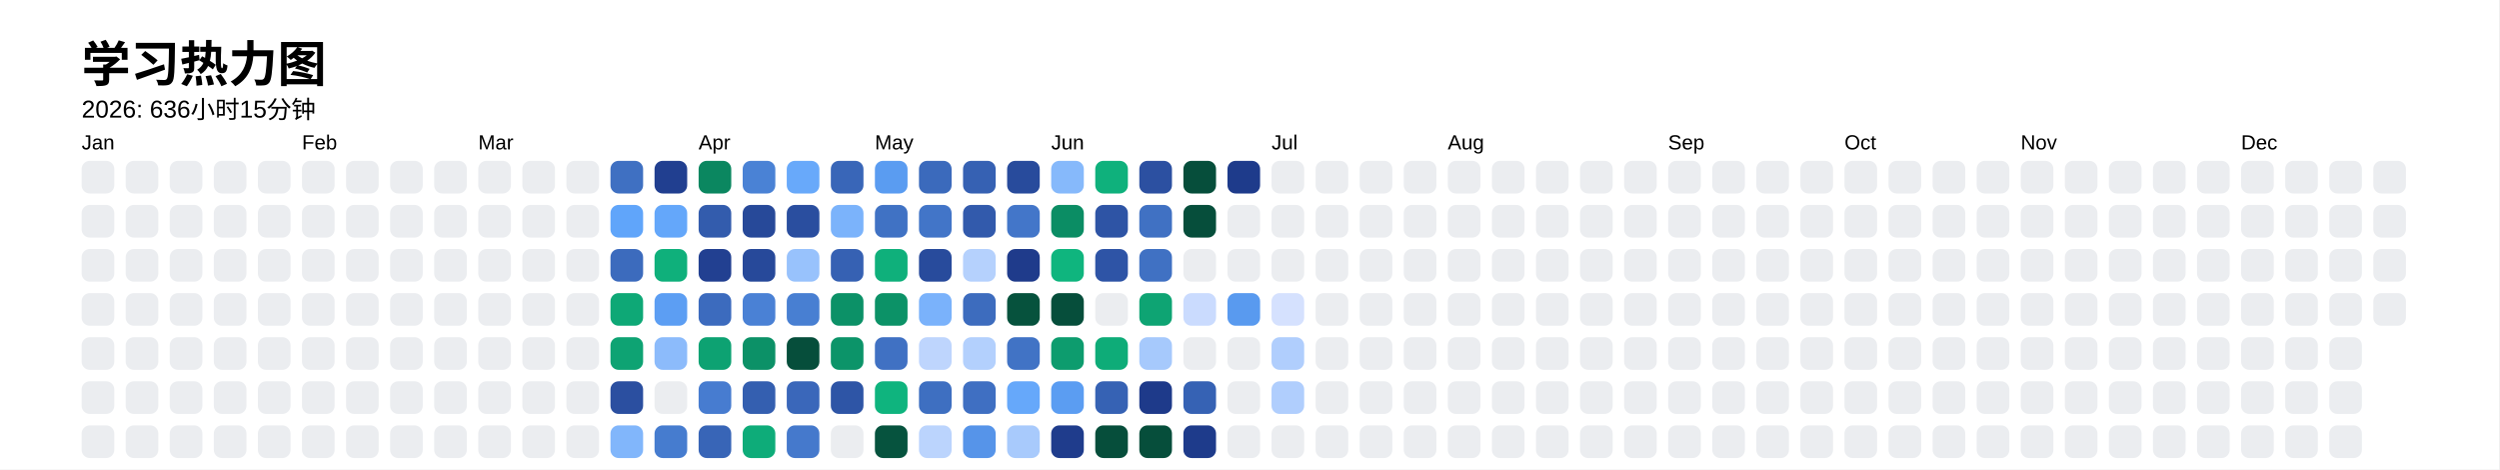
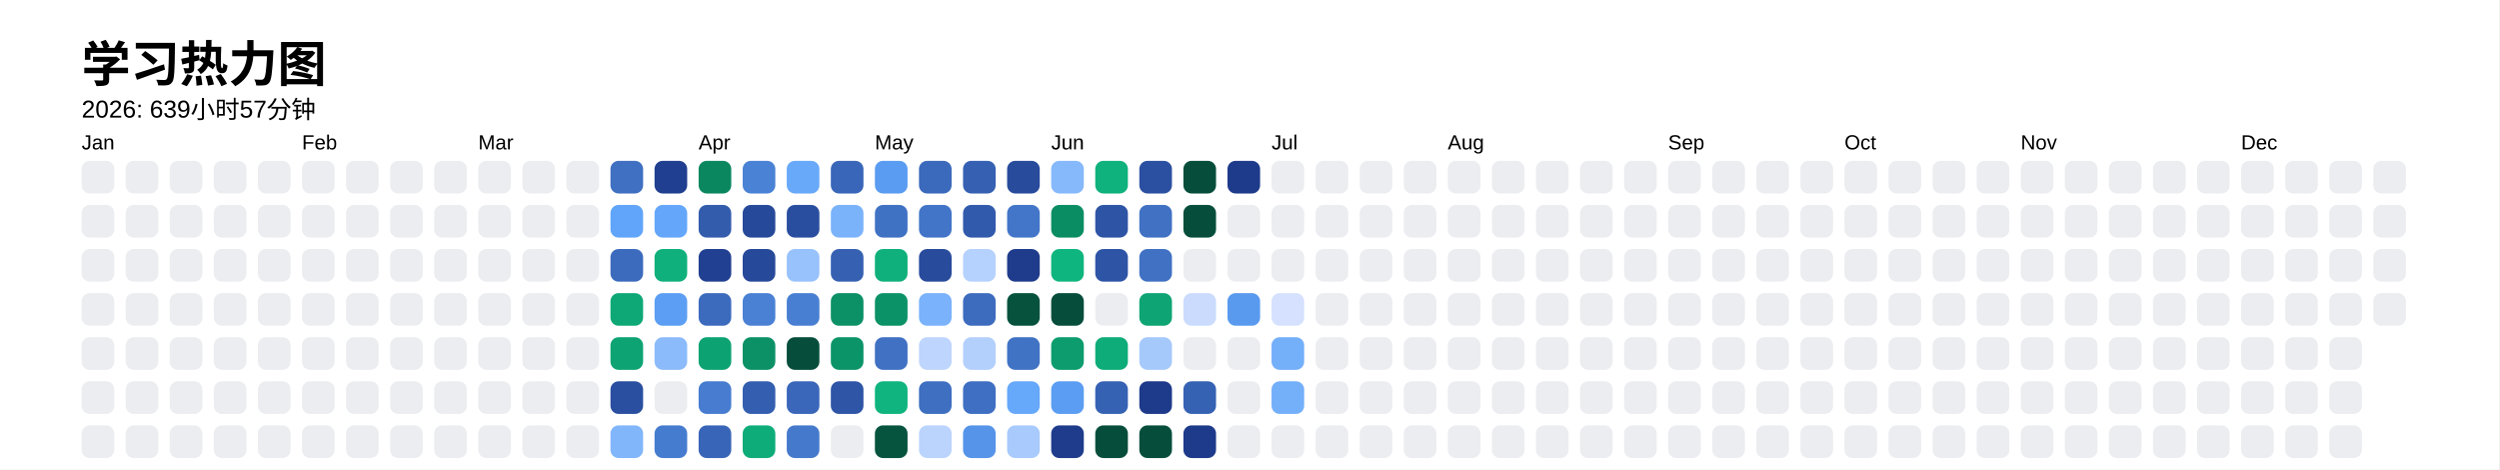
<svg xmlns="http://www.w3.org/2000/svg" style="background-color:white;" baseProfile="full" height="57.5mm" version="1.1" viewBox="0,0,306.2,57.5" width="306.2mm">
  <defs />
  <rect fill="#FFFFFF" height="57.5" width="306.2" x="0" y="0" />
  <text fill="#000000" style="font-size:6px; font-family:Arial; font-weight:bold;" x="10" y="10">学习热力图</text>
-   <text fill="#000000" style="font-size:3px; font-family:Arial;" x="10" y="14.4">2026: 636小时15分钟</text>
+   <text fill="#000000" style="font-size:3px; font-family:Arial;" x="10" y="14.4">2026: 639小时57分钟</text>
  <text fill="#000000" style="font-size:2.5px; font-family:Arial" x="10" y="18.3">Jan</text>
  <rect fill="#ebedf0" height="4" rx="1" ry="1" width="4" x="10" y="19.7" />
  <rect fill="#ebedf0" height="4" rx="1" ry="1" width="4" x="10" y="25.1" />
  <rect fill="#ebedf0" height="4" rx="1" ry="1" width="4" x="10" y="30.5" />
  <rect fill="#ebedf0" height="4" rx="1" ry="1" width="4" x="10" y="35.9" />
  <rect fill="#ebedf0" height="4" rx="1" ry="1" width="4" x="10" y="41.3" />
  <rect fill="#ebedf0" height="4" rx="1" ry="1" width="4" x="10" y="46.7" />
  <rect fill="#ebedf0" height="4" rx="1" ry="1" width="4" x="10" y="52.1" />
  <rect fill="#ebedf0" height="4" rx="1" ry="1" width="4" x="15.4" y="19.7" />
  <rect fill="#ebedf0" height="4" rx="1" ry="1" width="4" x="15.4" y="25.1" />
  <rect fill="#ebedf0" height="4" rx="1" ry="1" width="4" x="15.4" y="30.5" />
  <rect fill="#ebedf0" height="4" rx="1" ry="1" width="4" x="15.4" y="35.9" />
  <rect fill="#ebedf0" height="4" rx="1" ry="1" width="4" x="15.4" y="41.3" />
  <rect fill="#ebedf0" height="4" rx="1" ry="1" width="4" x="15.4" y="46.7" />
  <rect fill="#ebedf0" height="4" rx="1" ry="1" width="4" x="15.4" y="52.1" />
  <rect fill="#ebedf0" height="4" rx="1" ry="1" width="4" x="20.8" y="19.7" />
  <rect fill="#ebedf0" height="4" rx="1" ry="1" width="4" x="20.8" y="25.1" />
  <rect fill="#ebedf0" height="4" rx="1" ry="1" width="4" x="20.8" y="30.5" />
  <rect fill="#ebedf0" height="4" rx="1" ry="1" width="4" x="20.8" y="35.9" />
  <rect fill="#ebedf0" height="4" rx="1" ry="1" width="4" x="20.8" y="41.3" />
  <rect fill="#ebedf0" height="4" rx="1" ry="1" width="4" x="20.8" y="46.7" />
  <rect fill="#ebedf0" height="4" rx="1" ry="1" width="4" x="20.8" y="52.1" />
  <rect fill="#ebedf0" height="4" rx="1" ry="1" width="4" x="26.2" y="19.7" />
  <rect fill="#ebedf0" height="4" rx="1" ry="1" width="4" x="26.2" y="25.1" />
  <rect fill="#ebedf0" height="4" rx="1" ry="1" width="4" x="26.2" y="30.5" />
  <rect fill="#ebedf0" height="4" rx="1" ry="1" width="4" x="26.2" y="35.9" />
  <rect fill="#ebedf0" height="4" rx="1" ry="1" width="4" x="26.2" y="41.3" />
  <rect fill="#ebedf0" height="4" rx="1" ry="1" width="4" x="26.2" y="46.7" />
  <rect fill="#ebedf0" height="4" rx="1" ry="1" width="4" x="26.2" y="52.1" />
  <rect fill="#ebedf0" height="4" rx="1" ry="1" width="4" x="31.6" y="19.7" />
  <rect fill="#ebedf0" height="4" rx="1" ry="1" width="4" x="31.6" y="25.1" />
  <rect fill="#ebedf0" height="4" rx="1" ry="1" width="4" x="31.6" y="30.5" />
  <rect fill="#ebedf0" height="4" rx="1" ry="1" width="4" x="31.6" y="35.9" />
  <rect fill="#ebedf0" height="4" rx="1" ry="1" width="4" x="31.6" y="41.3" />
  <rect fill="#ebedf0" height="4" rx="1" ry="1" width="4" x="31.6" y="46.7" />
  <rect fill="#ebedf0" height="4" rx="1" ry="1" width="4" x="31.6" y="52.1" />
  <text fill="#000000" style="font-size:2.5px; font-family:Arial" x="37.0" y="18.3">Feb</text>
  <rect fill="#ebedf0" height="4" rx="1" ry="1" width="4" x="37.0" y="19.7" />
  <rect fill="#ebedf0" height="4" rx="1" ry="1" width="4" x="37.0" y="25.1" />
  <rect fill="#ebedf0" height="4" rx="1" ry="1" width="4" x="37.0" y="30.5" />
  <rect fill="#ebedf0" height="4" rx="1" ry="1" width="4" x="37.0" y="35.9" />
  <rect fill="#ebedf0" height="4" rx="1" ry="1" width="4" x="37.0" y="41.3" />
  <rect fill="#ebedf0" height="4" rx="1" ry="1" width="4" x="37.0" y="46.7" />
  <rect fill="#ebedf0" height="4" rx="1" ry="1" width="4" x="37.0" y="52.1" />
  <rect fill="#ebedf0" height="4" rx="1" ry="1" width="4" x="42.4" y="19.7" />
  <rect fill="#ebedf0" height="4" rx="1" ry="1" width="4" x="42.4" y="25.1" />
  <rect fill="#ebedf0" height="4" rx="1" ry="1" width="4" x="42.4" y="30.5" />
  <rect fill="#ebedf0" height="4" rx="1" ry="1" width="4" x="42.4" y="35.9" />
  <rect fill="#ebedf0" height="4" rx="1" ry="1" width="4" x="42.4" y="41.3" />
  <rect fill="#ebedf0" height="4" rx="1" ry="1" width="4" x="42.4" y="46.7" />
  <rect fill="#ebedf0" height="4" rx="1" ry="1" width="4" x="42.4" y="52.1" />
  <rect fill="#ebedf0" height="4" rx="1" ry="1" width="4" x="47.8" y="19.7" />
  <rect fill="#ebedf0" height="4" rx="1" ry="1" width="4" x="47.8" y="25.1" />
  <rect fill="#ebedf0" height="4" rx="1" ry="1" width="4" x="47.8" y="30.5" />
  <rect fill="#ebedf0" height="4" rx="1" ry="1" width="4" x="47.8" y="35.9" />
  <rect fill="#ebedf0" height="4" rx="1" ry="1" width="4" x="47.8" y="41.3" />
  <rect fill="#ebedf0" height="4" rx="1" ry="1" width="4" x="47.8" y="46.7" />
  <rect fill="#ebedf0" height="4" rx="1" ry="1" width="4" x="47.8" y="52.1" />
  <rect fill="#ebedf0" height="4" rx="1" ry="1" width="4" x="53.2" y="19.7" />
  <rect fill="#ebedf0" height="4" rx="1" ry="1" width="4" x="53.2" y="25.1" />
  <rect fill="#ebedf0" height="4" rx="1" ry="1" width="4" x="53.2" y="30.5" />
  <rect fill="#ebedf0" height="4" rx="1" ry="1" width="4" x="53.2" y="35.9" />
  <rect fill="#ebedf0" height="4" rx="1" ry="1" width="4" x="53.2" y="41.3" />
  <rect fill="#ebedf0" height="4" rx="1" ry="1" width="4" x="53.2" y="46.7" />
  <rect fill="#ebedf0" height="4" rx="1" ry="1" width="4" x="53.2" y="52.1" />
  <text fill="#000000" style="font-size:2.5px; font-family:Arial" x="58.6" y="18.3">Mar</text>
  <rect fill="#ebedf0" height="4" rx="1" ry="1" width="4" x="58.6" y="19.7" />
  <rect fill="#ebedf0" height="4" rx="1" ry="1" width="4" x="58.6" y="25.1" />
  <rect fill="#ebedf0" height="4" rx="1" ry="1" width="4" x="58.6" y="30.5" />
  <rect fill="#ebedf0" height="4" rx="1" ry="1" width="4" x="58.6" y="35.9" />
  <rect fill="#ebedf0" height="4" rx="1" ry="1" width="4" x="58.6" y="41.3" />
  <rect fill="#ebedf0" height="4" rx="1" ry="1" width="4" x="58.6" y="46.7" />
  <rect fill="#ebedf0" height="4" rx="1" ry="1" width="4" x="58.6" y="52.1" />
  <rect fill="#ebedf0" height="4" rx="1" ry="1" width="4" x="64" y="19.7" />
  <rect fill="#ebedf0" height="4" rx="1" ry="1" width="4" x="64" y="25.1" />
  <rect fill="#ebedf0" height="4" rx="1" ry="1" width="4" x="64" y="30.5" />
  <rect fill="#ebedf0" height="4" rx="1" ry="1" width="4" x="64" y="35.9" />
  <rect fill="#ebedf0" height="4" rx="1" ry="1" width="4" x="64" y="41.3" />
  <rect fill="#ebedf0" height="4" rx="1" ry="1" width="4" x="64" y="46.7" />
  <rect fill="#ebedf0" height="4" rx="1" ry="1" width="4" x="64" y="52.1" />
  <rect fill="#ebedf0" height="4" rx="1" ry="1" width="4" x="69.4" y="19.7" />
  <rect fill="#ebedf0" height="4" rx="1" ry="1" width="4" x="69.4" y="25.1" />
  <rect fill="#ebedf0" height="4" rx="1" ry="1" width="4" x="69.4" y="30.5" />
  <rect fill="#ebedf0" height="4" rx="1" ry="1" width="4" x="69.4" y="35.9" />
  <rect fill="#ebedf0" height="4" rx="1" ry="1" width="4" x="69.4" y="41.3" />
  <rect fill="#ebedf0" height="4" rx="1" ry="1" width="4" x="69.4" y="46.7" />
  <rect fill="#ebedf0" height="4" rx="1" ry="1" width="4" x="69.4" y="52.1" />
  <rect fill="#3f70c2" height="4" rx="1" ry="1" width="4" x="74.8" y="19.7" />
  <rect fill="#60a5fa" height="4" rx="1" ry="1" width="4" x="74.8" y="25.1" />
  <rect fill="#3c6bbd" height="4" rx="1" ry="1" width="4" x="74.8" y="30.5" />
  <rect fill="#0ea876" height="4" rx="1" ry="1" width="4" x="74.8" y="35.9" />
  <rect fill="#0ea373" height="4" rx="1" ry="1" width="4" x="74.8" y="41.3" />
  <rect fill="#2b4fa0" height="4" rx="1" ry="1" width="4" x="74.8" y="46.7" />
  <rect fill="#81b6fb" height="4" rx="1" ry="1" width="4" x="74.8" y="52.1" />
  <rect fill="#213f90" height="4" rx="1" ry="1" width="4" x="80.2" y="19.7" />
  <rect fill="#64a7fa" height="4" rx="1" ry="1" width="4" x="80.2" y="25.1" />
  <rect fill="#0fb07b" height="4" rx="1" ry="1" width="4" x="80.2" y="30.5" />
  <rect fill="#5c9ef3" height="4" rx="1" ry="1" width="4" x="80.2" y="35.9" />
  <rect fill="#8cbbfb" height="4" rx="1" ry="1" width="4" x="80.2" y="41.3" />
  <rect fill="#ebedf0" height="4" rx="1" ry="1" width="4" x="80.2" y="46.7" />
  <rect fill="#467ccf" height="4" rx="1" ry="1" width="4" x="80.2" y="52.1" />
  <text fill="#000000" style="font-size:2.5px; font-family:Arial" x="85.6" y="18.3">Apr</text>
  <rect fill="#0b8760" height="4" rx="1" ry="1" width="4" x="85.6" y="19.7" />
  <rect fill="#335cad" height="4" rx="1" ry="1" width="4" x="85.6" y="25.1" />
  <rect fill="#224091" height="4" rx="1" ry="1" width="4" x="85.6" y="30.5" />
  <rect fill="#3c6bbe" height="4" rx="1" ry="1" width="4" x="85.6" y="35.9" />
  <rect fill="#0da272" height="4" rx="1" ry="1" width="4" x="85.6" y="41.3" />
  <rect fill="#477cd0" height="4" rx="1" ry="1" width="4" x="85.6" y="46.7" />
  <rect fill="#3865b7" height="4" rx="1" ry="1" width="4" x="85.6" y="52.1" />
  <rect fill="#4a82d5" height="4" rx="1" ry="1" width="4" x="91" y="19.7" />
  <rect fill="#274999" height="4" rx="1" ry="1" width="4" x="91" y="25.1" />
  <rect fill="#27499a" height="4" rx="1" ry="1" width="4" x="91" y="30.5" />
  <rect fill="#4a81d5" height="4" rx="1" ry="1" width="4" x="91" y="35.9" />
  <rect fill="#0c9167" height="4" rx="1" ry="1" width="4" x="91" y="41.3" />
  <rect fill="#345fb0" height="4" rx="1" ry="1" width="4" x="91" y="46.7" />
  <rect fill="#0eac79" height="4" rx="1" ry="1" width="4" x="91" y="52.1" />
  <rect fill="#68a9fa" height="4" rx="1" ry="1" width="4" x="96.4" y="19.7" />
  <rect fill="#2a4e9f" height="4" rx="1" ry="1" width="4" x="96.4" y="25.1" />
  <rect fill="#98c2fc" height="4" rx="1" ry="1" width="4" x="96.4" y="30.5" />
  <rect fill="#487fd2" height="4" rx="1" ry="1" width="4" x="96.4" y="35.9" />
  <rect fill="#064e3b" height="4" rx="1" ry="1" width="4" x="96.4" y="41.3" />
  <rect fill="#3a67ba" height="4" rx="1" ry="1" width="4" x="96.4" y="46.7" />
  <rect fill="#4579cc" height="4" rx="1" ry="1" width="4" x="96.4" y="52.1" />
  <rect fill="#3966b8" height="4" rx="1" ry="1" width="4" x="101.8" y="19.7" />
  <rect fill="#7bb3fb" height="4" rx="1" ry="1" width="4" x="101.8" y="25.1" />
  <rect fill="#3661b3" height="4" rx="1" ry="1" width="4" x="101.8" y="30.5" />
  <rect fill="#0c9167" height="4" rx="1" ry="1" width="4" x="101.8" y="35.9" />
  <rect fill="#0c9469" height="4" rx="1" ry="1" width="4" x="101.8" y="41.3" />
  <rect fill="#2e55a6" height="4" rx="1" ry="1" width="4" x="101.8" y="46.7" />
  <rect fill="#ebedf0" height="4" rx="1" ry="1" width="4" x="101.8" y="52.1" />
  <text fill="#000000" style="font-size:2.5px; font-family:Arial" x="107.2" y="18.3">May</text>
  <rect fill="#5a9cf1" height="4" rx="1" ry="1" width="4" x="107.2" y="19.7" />
  <rect fill="#4072c4" height="4" rx="1" ry="1" width="4" x="107.2" y="25.1" />
  <rect fill="#0fb07b" height="4" rx="1" ry="1" width="4" x="107.2" y="30.5" />
  <rect fill="#0c9267" height="4" rx="1" ry="1" width="4" x="107.2" y="35.9" />
  <rect fill="#4071c3" height="4" rx="1" ry="1" width="4" x="107.2" y="41.3" />
  <rect fill="#0fb47e" height="4" rx="1" ry="1" width="4" x="107.2" y="46.7" />
  <rect fill="#06533e" height="4" rx="1" ry="1" width="4" x="107.2" y="52.1" />
  <rect fill="#3b6abc" height="4" rx="1" ry="1" width="4" x="112.6" y="19.7" />
  <rect fill="#4275c8" height="4" rx="1" ry="1" width="4" x="112.6" y="25.1" />
  <rect fill="#284b9c" height="4" rx="1" ry="1" width="4" x="112.6" y="30.5" />
  <rect fill="#7ab2fb" height="4" rx="1" ry="1" width="4" x="112.6" y="35.9" />
  <rect fill="#bed5fd" height="4" rx="1" ry="1" width="4" x="112.6" y="41.3" />
  <rect fill="#3e6fc1" height="4" rx="1" ry="1" width="4" x="112.6" y="46.7" />
  <rect fill="#bbd4fd" height="4" rx="1" ry="1" width="4" x="112.6" y="52.1" />
  <rect fill="#3661b3" height="4" rx="1" ry="1" width="4" x="118" y="19.7" />
  <rect fill="#325aac" height="4" rx="1" ry="1" width="4" x="118" y="25.1" />
  <rect fill="#b5d1fd" height="4" rx="1" ry="1" width="4" x="118" y="30.5" />
  <rect fill="#3d6cbe" height="4" rx="1" ry="1" width="4" x="118" y="35.9" />
  <rect fill="#b3d0fd" height="4" rx="1" ry="1" width="4" x="118" y="41.3" />
  <rect fill="#3f6fc2" height="4" rx="1" ry="1" width="4" x="118" y="46.7" />
  <rect fill="#5694e9" height="4" rx="1" ry="1" width="4" x="118" y="52.1" />
  <rect fill="#284b9c" height="4" rx="1" ry="1" width="4" x="123.4" y="19.7" />
  <rect fill="#4376c9" height="4" rx="1" ry="1" width="4" x="123.4" y="25.1" />
  <rect fill="#1f3b8b" height="4" rx="1" ry="1" width="4" x="123.4" y="30.5" />
  <rect fill="#06523d" height="4" rx="1" ry="1" width="4" x="123.4" y="35.9" />
  <rect fill="#4173c5" height="4" rx="1" ry="1" width="4" x="123.4" y="41.3" />
  <rect fill="#66a8fa" height="4" rx="1" ry="1" width="4" x="123.4" y="46.7" />
  <rect fill="#a8cafc" height="4" rx="1" ry="1" width="4" x="123.4" y="52.1" />
  <text fill="#000000" style="font-size:2.5px; font-family:Arial" x="128.8" y="18.3">Jun</text>
  <rect fill="#86b9fb" height="4" rx="1" ry="1" width="4" x="128.8" y="19.7" />
  <rect fill="#0b8d64" height="4" rx="1" ry="1" width="4" x="128.8" y="25.1" />
  <rect fill="#0fb57e" height="4" rx="1" ry="1" width="4" x="128.8" y="30.5" />
  <rect fill="#064e3b" height="4" rx="1" ry="1" width="4" x="128.8" y="35.9" />
  <rect fill="#0d9c6e" height="4" rx="1" ry="1" width="4" x="128.8" y="41.3" />
  <rect fill="#5b9df2" height="4" rx="1" ry="1" width="4" x="128.8" y="46.7" />
  <rect fill="#1f3c8c" height="4" rx="1" ry="1" width="4" x="128.8" y="52.1" />
  <rect fill="#0fb17c" height="4" rx="1" ry="1" width="4" x="134.2" y="19.7" />
  <rect fill="#2e54a5" height="4" rx="1" ry="1" width="4" x="134.2" y="25.1" />
  <rect fill="#2e54a6" height="4" rx="1" ry="1" width="4" x="134.2" y="30.5" />
  <rect fill="#ebedf0" height="4" rx="1" ry="1" width="4" x="134.2" y="35.9" />
  <rect fill="#0eac78" height="4" rx="1" ry="1" width="4" x="134.2" y="41.3" />
  <rect fill="#3662b4" height="4" rx="1" ry="1" width="4" x="134.2" y="46.7" />
  <rect fill="#064e3b" height="4" rx="1" ry="1" width="4" x="134.2" y="52.1" />
  <rect fill="#2c50a1" height="4" rx="1" ry="1" width="4" x="139.6" y="19.7" />
  <rect fill="#4071c3" height="4" rx="1" ry="1" width="4" x="139.6" y="25.1" />
  <rect fill="#4071c3" height="4" rx="1" ry="1" width="4" x="139.6" y="30.5" />
  <rect fill="#0ea473" height="4" rx="1" ry="1" width="4" x="139.6" y="35.9" />
  <rect fill="#a6c9fc" height="4" rx="1" ry="1" width="4" x="139.6" y="41.3" />
  <rect fill="#1e3a8a" height="4" rx="1" ry="1" width="4" x="139.6" y="46.7" />
  <rect fill="#064e3b" height="4" rx="1" ry="1" width="4" x="139.6" y="52.1" />
  <rect fill="#064e3b" height="4" rx="1" ry="1" width="4" x="145" y="19.7" />
  <rect fill="#064e3b" height="4" rx="1" ry="1" width="4" x="145" y="25.1" />
  <rect fill="#ebedf0" height="4" rx="1" ry="1" width="4" x="145" y="30.5" />
  <rect fill="#cadbfe" height="4" rx="1" ry="1" width="4" x="145" y="35.9" />
  <rect fill="#ebedf0" height="4" rx="1" ry="1" width="4" x="145" y="41.3" />
  <rect fill="#3662b4" height="4" rx="1" ry="1" width="4" x="145" y="46.7" />
  <rect fill="#1e3b8b" height="4" rx="1" ry="1" width="4" x="145" y="52.1" />
  <rect fill="#1e3b8b" height="4" rx="1" ry="1" width="4" x="150.4" y="19.7" />
  <rect fill="#ebedf0" height="4" rx="1" ry="1" width="4" x="150.4" y="25.1" />
  <rect fill="#ebedf0" height="4" rx="1" ry="1" width="4" x="150.4" y="30.5" />
  <rect fill="#599aef" height="4" rx="1" ry="1" width="4" x="150.4" y="35.9" />
  <rect fill="#ebedf0" height="4" rx="1" ry="1" width="4" x="150.4" y="41.3" />
  <rect fill="#ebedf0" height="4" rx="1" ry="1" width="4" x="150.4" y="46.7" />
  <rect fill="#ebedf0" height="4" rx="1" ry="1" width="4" x="150.4" y="52.1" />
  <text fill="#000000" style="font-size:2.5px; font-family:Arial" x="155.8" y="18.3">Jul</text>
  <rect fill="#ebedf0" height="4" rx="1" ry="1" width="4" x="155.8" y="19.7" />
  <rect fill="#ebedf0" height="4" rx="1" ry="1" width="4" x="155.8" y="25.1" />
  <rect fill="#ebedf0" height="4" rx="1" ry="1" width="4" x="155.8" y="30.5" />
  <rect fill="#d5e1fe" height="4" rx="1" ry="1" width="4" x="155.8" y="35.9" />
-   <rect fill="#b0cefd" height="4" rx="1" ry="1" width="4" x="155.8" y="41.3" />
-   <rect fill="#b0cefd" height="4" rx="1" ry="1" width="4" x="155.8" y="46.7" />
+   <rect fill="#74affa" height="4" rx="1" ry="1" width="4" x="155.8" y="41.3" />
+   <rect fill="#74affa" height="4" rx="1" ry="1" width="4" x="155.8" y="46.7" />
  <rect fill="#ebedf0" height="4" rx="1" ry="1" width="4" x="155.8" y="52.1" />
  <rect fill="#ebedf0" height="4" rx="1" ry="1" width="4" x="161.2" y="19.7" />
  <rect fill="#ebedf0" height="4" rx="1" ry="1" width="4" x="161.2" y="25.1" />
  <rect fill="#ebedf0" height="4" rx="1" ry="1" width="4" x="161.2" y="30.5" />
  <rect fill="#ebedf0" height="4" rx="1" ry="1" width="4" x="161.2" y="35.9" />
  <rect fill="#ebedf0" height="4" rx="1" ry="1" width="4" x="161.2" y="41.3" />
  <rect fill="#ebedf0" height="4" rx="1" ry="1" width="4" x="161.2" y="46.7" />
  <rect fill="#ebedf0" height="4" rx="1" ry="1" width="4" x="161.2" y="52.1" />
  <rect fill="#ebedf0" height="4" rx="1" ry="1" width="4" x="166.6" y="19.7" />
  <rect fill="#ebedf0" height="4" rx="1" ry="1" width="4" x="166.6" y="25.1" />
  <rect fill="#ebedf0" height="4" rx="1" ry="1" width="4" x="166.6" y="30.5" />
  <rect fill="#ebedf0" height="4" rx="1" ry="1" width="4" x="166.6" y="35.9" />
  <rect fill="#ebedf0" height="4" rx="1" ry="1" width="4" x="166.6" y="41.3" />
  <rect fill="#ebedf0" height="4" rx="1" ry="1" width="4" x="166.6" y="46.7" />
  <rect fill="#ebedf0" height="4" rx="1" ry="1" width="4" x="166.6" y="52.1" />
  <rect fill="#ebedf0" height="4" rx="1" ry="1" width="4" x="172" y="19.7" />
  <rect fill="#ebedf0" height="4" rx="1" ry="1" width="4" x="172" y="25.1" />
  <rect fill="#ebedf0" height="4" rx="1" ry="1" width="4" x="172" y="30.5" />
  <rect fill="#ebedf0" height="4" rx="1" ry="1" width="4" x="172" y="35.9" />
  <rect fill="#ebedf0" height="4" rx="1" ry="1" width="4" x="172" y="41.3" />
  <rect fill="#ebedf0" height="4" rx="1" ry="1" width="4" x="172" y="46.7" />
  <rect fill="#ebedf0" height="4" rx="1" ry="1" width="4" x="172" y="52.1" />
  <text fill="#000000" style="font-size:2.5px; font-family:Arial" x="177.4" y="18.3">Aug</text>
  <rect fill="#ebedf0" height="4" rx="1" ry="1" width="4" x="177.4" y="19.7" />
  <rect fill="#ebedf0" height="4" rx="1" ry="1" width="4" x="177.4" y="25.1" />
  <rect fill="#ebedf0" height="4" rx="1" ry="1" width="4" x="177.4" y="30.5" />
  <rect fill="#ebedf0" height="4" rx="1" ry="1" width="4" x="177.4" y="35.9" />
  <rect fill="#ebedf0" height="4" rx="1" ry="1" width="4" x="177.4" y="41.3" />
  <rect fill="#ebedf0" height="4" rx="1" ry="1" width="4" x="177.4" y="46.7" />
  <rect fill="#ebedf0" height="4" rx="1" ry="1" width="4" x="177.4" y="52.1" />
  <rect fill="#ebedf0" height="4" rx="1" ry="1" width="4" x="182.8" y="19.7" />
  <rect fill="#ebedf0" height="4" rx="1" ry="1" width="4" x="182.8" y="25.1" />
  <rect fill="#ebedf0" height="4" rx="1" ry="1" width="4" x="182.8" y="30.5" />
  <rect fill="#ebedf0" height="4" rx="1" ry="1" width="4" x="182.8" y="35.9" />
  <rect fill="#ebedf0" height="4" rx="1" ry="1" width="4" x="182.8" y="41.3" />
  <rect fill="#ebedf0" height="4" rx="1" ry="1" width="4" x="182.8" y="46.7" />
  <rect fill="#ebedf0" height="4" rx="1" ry="1" width="4" x="182.8" y="52.1" />
  <rect fill="#ebedf0" height="4" rx="1" ry="1" width="4" x="188.2" y="19.7" />
  <rect fill="#ebedf0" height="4" rx="1" ry="1" width="4" x="188.2" y="25.1" />
  <rect fill="#ebedf0" height="4" rx="1" ry="1" width="4" x="188.2" y="30.5" />
  <rect fill="#ebedf0" height="4" rx="1" ry="1" width="4" x="188.2" y="35.9" />
  <rect fill="#ebedf0" height="4" rx="1" ry="1" width="4" x="188.2" y="41.3" />
  <rect fill="#ebedf0" height="4" rx="1" ry="1" width="4" x="188.2" y="46.7" />
  <rect fill="#ebedf0" height="4" rx="1" ry="1" width="4" x="188.2" y="52.1" />
  <rect fill="#ebedf0" height="4" rx="1" ry="1" width="4" x="193.6" y="19.7" />
  <rect fill="#ebedf0" height="4" rx="1" ry="1" width="4" x="193.6" y="25.1" />
  <rect fill="#ebedf0" height="4" rx="1" ry="1" width="4" x="193.6" y="30.5" />
  <rect fill="#ebedf0" height="4" rx="1" ry="1" width="4" x="193.6" y="35.9" />
  <rect fill="#ebedf0" height="4" rx="1" ry="1" width="4" x="193.6" y="41.3" />
  <rect fill="#ebedf0" height="4" rx="1" ry="1" width="4" x="193.6" y="46.7" />
  <rect fill="#ebedf0" height="4" rx="1" ry="1" width="4" x="193.6" y="52.1" />
  <rect fill="#ebedf0" height="4" rx="1" ry="1" width="4" x="199" y="19.7" />
  <rect fill="#ebedf0" height="4" rx="1" ry="1" width="4" x="199" y="25.1" />
  <rect fill="#ebedf0" height="4" rx="1" ry="1" width="4" x="199" y="30.5" />
  <rect fill="#ebedf0" height="4" rx="1" ry="1" width="4" x="199" y="35.9" />
  <rect fill="#ebedf0" height="4" rx="1" ry="1" width="4" x="199" y="41.3" />
  <rect fill="#ebedf0" height="4" rx="1" ry="1" width="4" x="199" y="46.7" />
  <rect fill="#ebedf0" height="4" rx="1" ry="1" width="4" x="199" y="52.1" />
  <text fill="#000000" style="font-size:2.5px; font-family:Arial" x="204.4" y="18.3">Sep</text>
  <rect fill="#ebedf0" height="4" rx="1" ry="1" width="4" x="204.4" y="19.7" />
  <rect fill="#ebedf0" height="4" rx="1" ry="1" width="4" x="204.4" y="25.1" />
  <rect fill="#ebedf0" height="4" rx="1" ry="1" width="4" x="204.4" y="30.5" />
  <rect fill="#ebedf0" height="4" rx="1" ry="1" width="4" x="204.4" y="35.9" />
  <rect fill="#ebedf0" height="4" rx="1" ry="1" width="4" x="204.4" y="41.3" />
  <rect fill="#ebedf0" height="4" rx="1" ry="1" width="4" x="204.4" y="46.7" />
  <rect fill="#ebedf0" height="4" rx="1" ry="1" width="4" x="204.4" y="52.1" />
  <rect fill="#ebedf0" height="4" rx="1" ry="1" width="4" x="209.8" y="19.7" />
  <rect fill="#ebedf0" height="4" rx="1" ry="1" width="4" x="209.8" y="25.1" />
  <rect fill="#ebedf0" height="4" rx="1" ry="1" width="4" x="209.8" y="30.5" />
  <rect fill="#ebedf0" height="4" rx="1" ry="1" width="4" x="209.8" y="35.9" />
  <rect fill="#ebedf0" height="4" rx="1" ry="1" width="4" x="209.8" y="41.3" />
  <rect fill="#ebedf0" height="4" rx="1" ry="1" width="4" x="209.8" y="46.7" />
  <rect fill="#ebedf0" height="4" rx="1" ry="1" width="4" x="209.8" y="52.1" />
  <rect fill="#ebedf0" height="4" rx="1" ry="1" width="4" x="215.2" y="19.7" />
  <rect fill="#ebedf0" height="4" rx="1" ry="1" width="4" x="215.2" y="25.1" />
  <rect fill="#ebedf0" height="4" rx="1" ry="1" width="4" x="215.2" y="30.5" />
  <rect fill="#ebedf0" height="4" rx="1" ry="1" width="4" x="215.2" y="35.9" />
  <rect fill="#ebedf0" height="4" rx="1" ry="1" width="4" x="215.2" y="41.3" />
  <rect fill="#ebedf0" height="4" rx="1" ry="1" width="4" x="215.2" y="46.7" />
  <rect fill="#ebedf0" height="4" rx="1" ry="1" width="4" x="215.2" y="52.1" />
  <rect fill="#ebedf0" height="4" rx="1" ry="1" width="4" x="220.6" y="19.7" />
  <rect fill="#ebedf0" height="4" rx="1" ry="1" width="4" x="220.6" y="25.1" />
  <rect fill="#ebedf0" height="4" rx="1" ry="1" width="4" x="220.6" y="30.5" />
  <rect fill="#ebedf0" height="4" rx="1" ry="1" width="4" x="220.6" y="35.9" />
  <rect fill="#ebedf0" height="4" rx="1" ry="1" width="4" x="220.6" y="41.3" />
  <rect fill="#ebedf0" height="4" rx="1" ry="1" width="4" x="220.6" y="46.7" />
  <rect fill="#ebedf0" height="4" rx="1" ry="1" width="4" x="220.6" y="52.1" />
  <text fill="#000000" style="font-size:2.5px; font-family:Arial" x="226" y="18.3">Oct</text>
  <rect fill="#ebedf0" height="4" rx="1" ry="1" width="4" x="226" y="19.7" />
  <rect fill="#ebedf0" height="4" rx="1" ry="1" width="4" x="226" y="25.1" />
  <rect fill="#ebedf0" height="4" rx="1" ry="1" width="4" x="226" y="30.5" />
  <rect fill="#ebedf0" height="4" rx="1" ry="1" width="4" x="226" y="35.9" />
  <rect fill="#ebedf0" height="4" rx="1" ry="1" width="4" x="226" y="41.3" />
  <rect fill="#ebedf0" height="4" rx="1" ry="1" width="4" x="226" y="46.7" />
  <rect fill="#ebedf0" height="4" rx="1" ry="1" width="4" x="226" y="52.1" />
  <rect fill="#ebedf0" height="4" rx="1" ry="1" width="4" x="231.4" y="19.7" />
  <rect fill="#ebedf0" height="4" rx="1" ry="1" width="4" x="231.4" y="25.1" />
  <rect fill="#ebedf0" height="4" rx="1" ry="1" width="4" x="231.4" y="30.5" />
  <rect fill="#ebedf0" height="4" rx="1" ry="1" width="4" x="231.4" y="35.9" />
  <rect fill="#ebedf0" height="4" rx="1" ry="1" width="4" x="231.4" y="41.3" />
  <rect fill="#ebedf0" height="4" rx="1" ry="1" width="4" x="231.4" y="46.7" />
  <rect fill="#ebedf0" height="4" rx="1" ry="1" width="4" x="231.4" y="52.1" />
  <rect fill="#ebedf0" height="4" rx="1" ry="1" width="4" x="236.8" y="19.7" />
  <rect fill="#ebedf0" height="4" rx="1" ry="1" width="4" x="236.8" y="25.1" />
  <rect fill="#ebedf0" height="4" rx="1" ry="1" width="4" x="236.8" y="30.5" />
  <rect fill="#ebedf0" height="4" rx="1" ry="1" width="4" x="236.8" y="35.9" />
  <rect fill="#ebedf0" height="4" rx="1" ry="1" width="4" x="236.8" y="41.3" />
  <rect fill="#ebedf0" height="4" rx="1" ry="1" width="4" x="236.8" y="46.7" />
  <rect fill="#ebedf0" height="4" rx="1" ry="1" width="4" x="236.8" y="52.1" />
  <rect fill="#ebedf0" height="4" rx="1" ry="1" width="4" x="242.2" y="19.7" />
  <rect fill="#ebedf0" height="4" rx="1" ry="1" width="4" x="242.2" y="25.1" />
  <rect fill="#ebedf0" height="4" rx="1" ry="1" width="4" x="242.2" y="30.5" />
  <rect fill="#ebedf0" height="4" rx="1" ry="1" width="4" x="242.2" y="35.9" />
  <rect fill="#ebedf0" height="4" rx="1" ry="1" width="4" x="242.2" y="41.3" />
  <rect fill="#ebedf0" height="4" rx="1" ry="1" width="4" x="242.2" y="46.7" />
  <rect fill="#ebedf0" height="4" rx="1" ry="1" width="4" x="242.2" y="52.1" />
  <text fill="#000000" style="font-size:2.5px; font-family:Arial" x="247.6" y="18.3">Nov</text>
  <rect fill="#ebedf0" height="4" rx="1" ry="1" width="4" x="247.6" y="19.7" />
  <rect fill="#ebedf0" height="4" rx="1" ry="1" width="4" x="247.6" y="25.1" />
  <rect fill="#ebedf0" height="4" rx="1" ry="1" width="4" x="247.6" y="30.5" />
  <rect fill="#ebedf0" height="4" rx="1" ry="1" width="4" x="247.6" y="35.9" />
  <rect fill="#ebedf0" height="4" rx="1" ry="1" width="4" x="247.6" y="41.3" />
  <rect fill="#ebedf0" height="4" rx="1" ry="1" width="4" x="247.6" y="46.7" />
  <rect fill="#ebedf0" height="4" rx="1" ry="1" width="4" x="247.6" y="52.1" />
  <rect fill="#ebedf0" height="4" rx="1" ry="1" width="4" x="253" y="19.7" />
  <rect fill="#ebedf0" height="4" rx="1" ry="1" width="4" x="253" y="25.1" />
  <rect fill="#ebedf0" height="4" rx="1" ry="1" width="4" x="253" y="30.5" />
  <rect fill="#ebedf0" height="4" rx="1" ry="1" width="4" x="253" y="35.9" />
  <rect fill="#ebedf0" height="4" rx="1" ry="1" width="4" x="253" y="41.3" />
  <rect fill="#ebedf0" height="4" rx="1" ry="1" width="4" x="253" y="46.7" />
  <rect fill="#ebedf0" height="4" rx="1" ry="1" width="4" x="253" y="52.1" />
  <rect fill="#ebedf0" height="4" rx="1" ry="1" width="4" x="258.4" y="19.7" />
  <rect fill="#ebedf0" height="4" rx="1" ry="1" width="4" x="258.4" y="25.1" />
  <rect fill="#ebedf0" height="4" rx="1" ry="1" width="4" x="258.4" y="30.5" />
  <rect fill="#ebedf0" height="4" rx="1" ry="1" width="4" x="258.4" y="35.9" />
  <rect fill="#ebedf0" height="4" rx="1" ry="1" width="4" x="258.4" y="41.3" />
  <rect fill="#ebedf0" height="4" rx="1" ry="1" width="4" x="258.4" y="46.7" />
  <rect fill="#ebedf0" height="4" rx="1" ry="1" width="4" x="258.4" y="52.1" />
  <rect fill="#ebedf0" height="4" rx="1" ry="1" width="4" x="263.8" y="19.7" />
  <rect fill="#ebedf0" height="4" rx="1" ry="1" width="4" x="263.8" y="25.1" />
  <rect fill="#ebedf0" height="4" rx="1" ry="1" width="4" x="263.8" y="30.5" />
  <rect fill="#ebedf0" height="4" rx="1" ry="1" width="4" x="263.8" y="35.9" />
  <rect fill="#ebedf0" height="4" rx="1" ry="1" width="4" x="263.8" y="41.3" />
  <rect fill="#ebedf0" height="4" rx="1" ry="1" width="4" x="263.8" y="46.7" />
  <rect fill="#ebedf0" height="4" rx="1" ry="1" width="4" x="263.8" y="52.1" />
  <rect fill="#ebedf0" height="4" rx="1" ry="1" width="4" x="269.2" y="19.7" />
  <rect fill="#ebedf0" height="4" rx="1" ry="1" width="4" x="269.2" y="25.1" />
  <rect fill="#ebedf0" height="4" rx="1" ry="1" width="4" x="269.2" y="30.5" />
  <rect fill="#ebedf0" height="4" rx="1" ry="1" width="4" x="269.2" y="35.9" />
  <rect fill="#ebedf0" height="4" rx="1" ry="1" width="4" x="269.2" y="41.3" />
  <rect fill="#ebedf0" height="4" rx="1" ry="1" width="4" x="269.2" y="46.7" />
  <rect fill="#ebedf0" height="4" rx="1" ry="1" width="4" x="269.2" y="52.1" />
  <text fill="#000000" style="font-size:2.5px; font-family:Arial" x="274.6" y="18.3">Dec</text>
  <rect fill="#ebedf0" height="4" rx="1" ry="1" width="4" x="274.6" y="19.7" />
  <rect fill="#ebedf0" height="4" rx="1" ry="1" width="4" x="274.6" y="25.1" />
  <rect fill="#ebedf0" height="4" rx="1" ry="1" width="4" x="274.6" y="30.5" />
  <rect fill="#ebedf0" height="4" rx="1" ry="1" width="4" x="274.6" y="35.9" />
  <rect fill="#ebedf0" height="4" rx="1" ry="1" width="4" x="274.6" y="41.3" />
  <rect fill="#ebedf0" height="4" rx="1" ry="1" width="4" x="274.6" y="46.7" />
  <rect fill="#ebedf0" height="4" rx="1" ry="1" width="4" x="274.6" y="52.1" />
  <rect fill="#ebedf0" height="4" rx="1" ry="1" width="4" x="280" y="19.7" />
  <rect fill="#ebedf0" height="4" rx="1" ry="1" width="4" x="280" y="25.1" />
  <rect fill="#ebedf0" height="4" rx="1" ry="1" width="4" x="280" y="30.5" />
  <rect fill="#ebedf0" height="4" rx="1" ry="1" width="4" x="280" y="35.9" />
  <rect fill="#ebedf0" height="4" rx="1" ry="1" width="4" x="280" y="41.3" />
  <rect fill="#ebedf0" height="4" rx="1" ry="1" width="4" x="280" y="46.7" />
  <rect fill="#ebedf0" height="4" rx="1" ry="1" width="4" x="280" y="52.1" />
  <rect fill="#ebedf0" height="4" rx="1" ry="1" width="4" x="285.4" y="19.7" />
  <rect fill="#ebedf0" height="4" rx="1" ry="1" width="4" x="285.4" y="25.1" />
  <rect fill="#ebedf0" height="4" rx="1" ry="1" width="4" x="285.4" y="30.5" />
  <rect fill="#ebedf0" height="4" rx="1" ry="1" width="4" x="285.4" y="35.9" />
  <rect fill="#ebedf0" height="4" rx="1" ry="1" width="4" x="285.4" y="41.3" />
  <rect fill="#ebedf0" height="4" rx="1" ry="1" width="4" x="285.4" y="46.7" />
  <rect fill="#ebedf0" height="4" rx="1" ry="1" width="4" x="285.4" y="52.1" />
  <rect fill="#ebedf0" height="4" rx="1" ry="1" width="4" x="290.8" y="19.7" />
  <rect fill="#ebedf0" height="4" rx="1" ry="1" width="4" x="290.8" y="25.1" />
  <rect fill="#ebedf0" height="4" rx="1" ry="1" width="4" x="290.8" y="30.5" />
  <rect fill="#ebedf0" height="4" rx="1" ry="1" width="4" x="290.8" y="35.9" />
</svg>
